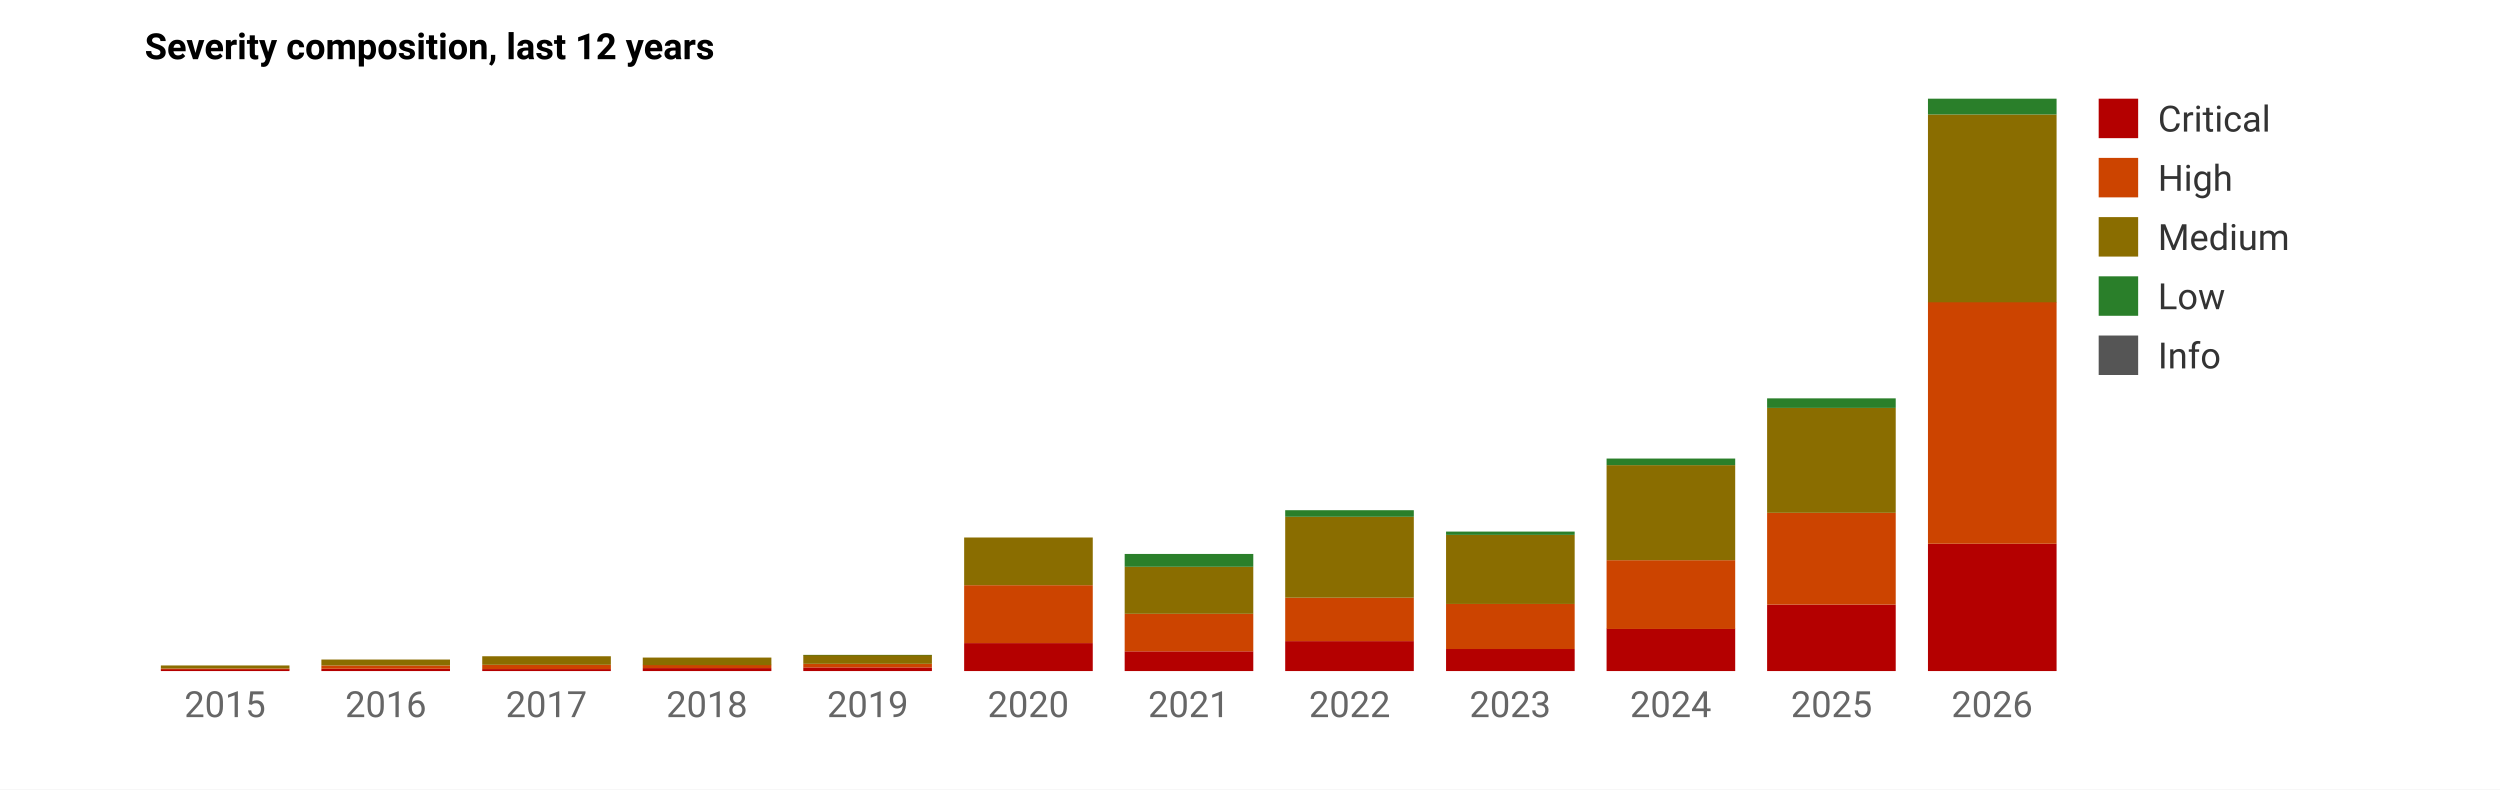
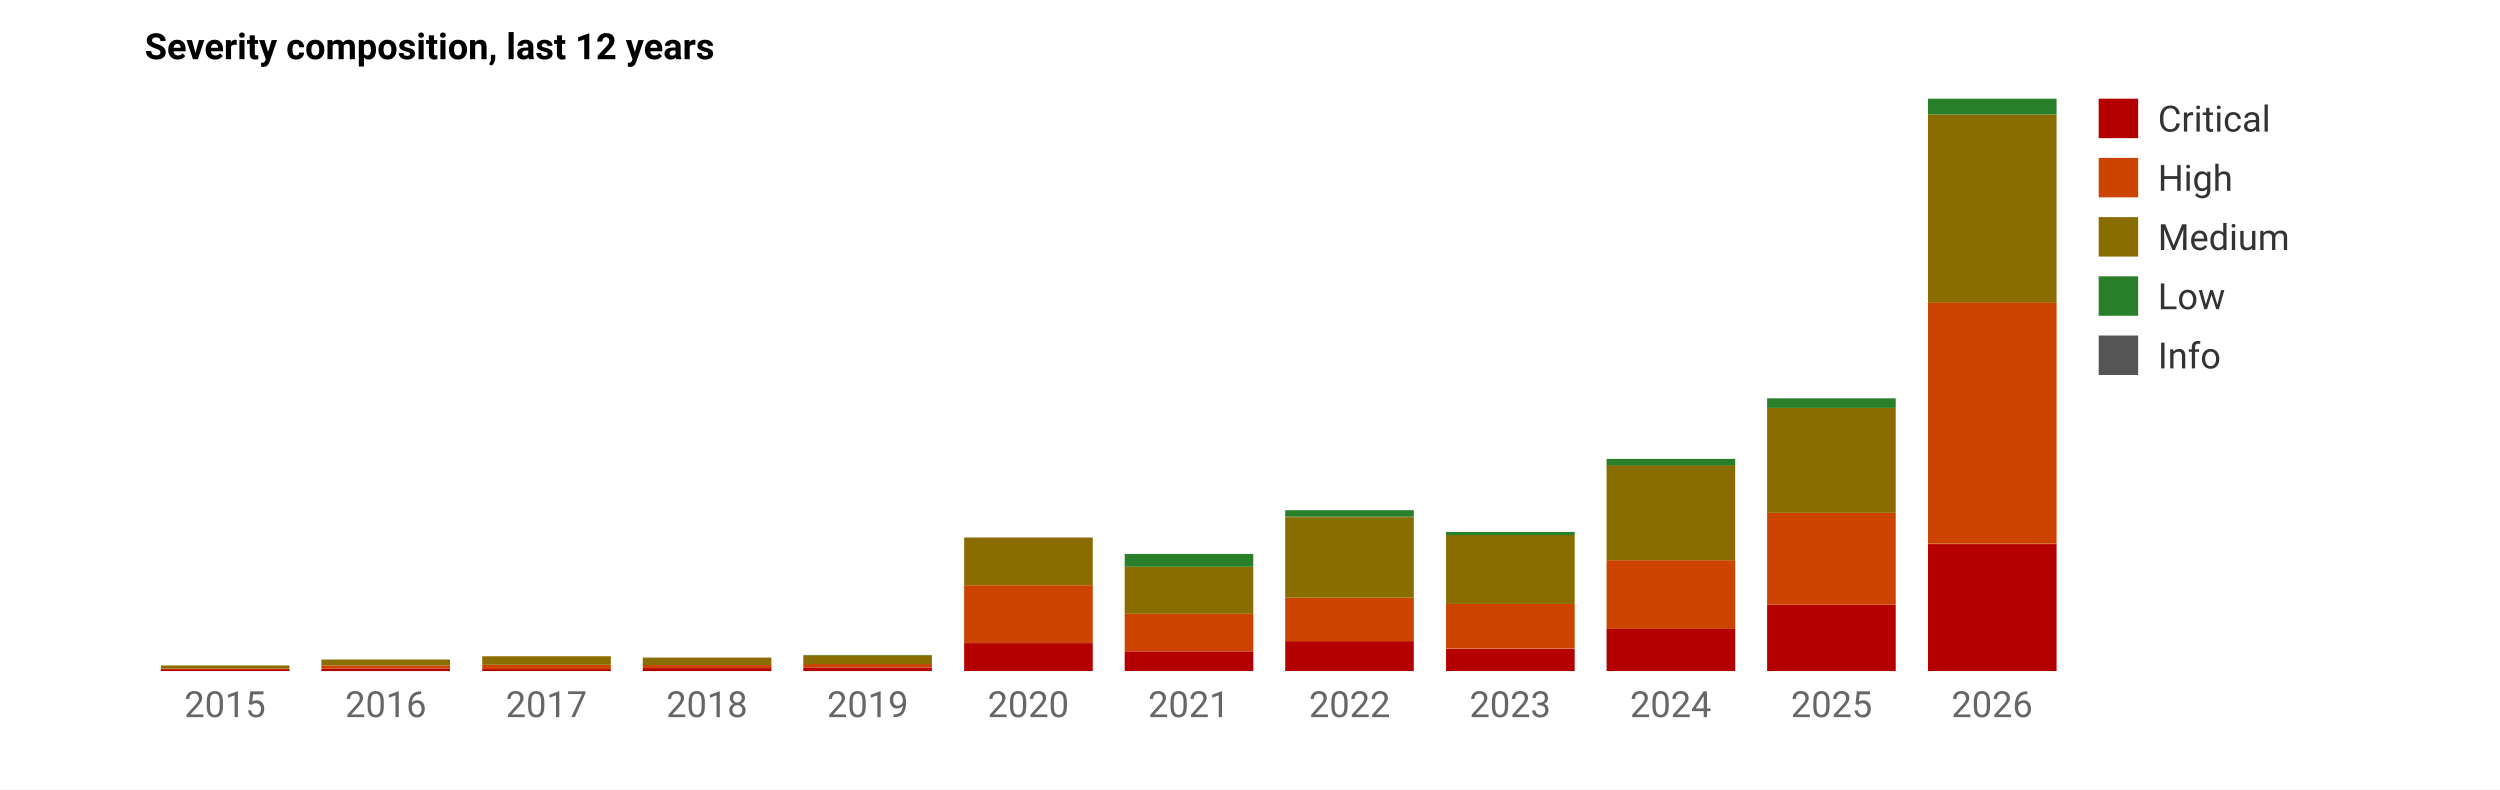
<svg xmlns="http://www.w3.org/2000/svg" viewBox="0 0 760 240" role="img" aria-label="Severity composition per year" font-family="system-ui,-apple-system,Segoe UI,Roboto,sans-serif" font-size="11">
  <rect x="0" y="0" width="100%" height="100%" fill="white" />
  <text x="44" y="18" font-weight="600">Severity composition, last 12 years</text>
  <rect x="48.9" y="203.4" width="39.1" height="0.6" fill="#b40000" />
  <rect x="48.9" y="203.2" width="39.1" height="0.3" fill="#cc4400" />
  <rect x="48.9" y="202.3" width="39.1" height="0.9" fill="#8a6d00" />
  <text x="68.4" y="218" text-anchor="middle" fill="#666">2015</text>
  <rect x="97.7" y="203.3" width="39.1" height="0.7" fill="#b40000" />
  <rect x="97.7" y="202.3" width="39.1" height="1.0" fill="#cc4400" />
  <rect x="97.7" y="200.5" width="39.1" height="1.8" fill="#8a6d00" />
  <text x="117.3" y="218" text-anchor="middle" fill="#666">2016</text>
  <rect x="146.6" y="203.4" width="39.1" height="0.6" fill="#b40000" />
  <rect x="146.6" y="202.1" width="39.1" height="1.3" fill="#cc4400" />
  <rect x="146.6" y="199.5" width="39.1" height="2.6" fill="#8a6d00" />
-   <rect x="146.6" y="199.4" width="39.1" height="0.0" fill="#2a7f2a" />
+   <rect x="146.6" y="199.5" width="39.1" height="0.0" fill="#2a7f2a" />
  <text x="166.1" y="218" text-anchor="middle" fill="#666">2017</text>
  <rect x="195.4" y="203.1" width="39.1" height="0.9" fill="#b40000" />
  <rect x="195.4" y="202.1" width="39.1" height="1.0" fill="#cc4400" />
  <rect x="195.4" y="199.9" width="39.1" height="2.3" fill="#8a6d00" />
  <text x="214.9" y="218" text-anchor="middle" fill="#666">2018</text>
  <rect x="244.2" y="202.9" width="39.1" height="1.1" fill="#b40000" />
  <rect x="244.2" y="201.8" width="39.1" height="1.1" fill="#cc4400" />
-   <rect x="244.2" y="199.1" width="39.1" height="2.7" fill="#8a6d00" />
+   <rect x="244.2" y="199.2" width="39.1" height="2.7" fill="#8a6d00" />
  <rect x="244.2" y="199.1" width="39.1" height="0.1" fill="#2a7f2a" />
  <text x="263.8" y="218" text-anchor="middle" fill="#666">2019</text>
  <rect x="293.1" y="195.5" width="39.1" height="8.5" fill="#b40000" />
  <rect x="293.1" y="177.9" width="39.1" height="17.6" fill="#cc4400" />
  <rect x="293.1" y="163.4" width="39.1" height="14.5" fill="#8a6d00" />
-   <rect x="293.1" y="163.3" width="39.1" height="0.0" fill="#2a7f2a" />
+   <rect x="293.1" y="163.4" width="39.1" height="0.0" fill="#2a7f2a" />
  <text x="312.6" y="218" text-anchor="middle" fill="#666">2020</text>
  <rect x="341.9" y="198.0" width="39.1" height="6.0" fill="#b40000" />
  <rect x="341.9" y="186.6" width="39.1" height="11.4" fill="#cc4400" />
  <rect x="341.9" y="172.3" width="39.1" height="14.3" fill="#8a6d00" />
  <rect x="341.9" y="168.4" width="39.1" height="3.9" fill="#2a7f2a" />
  <text x="361.4" y="218" text-anchor="middle" fill="#666">2021</text>
  <rect x="390.7" y="194.9" width="39.1" height="9.1" fill="#b40000" />
  <rect x="390.7" y="181.7" width="39.1" height="13.2" fill="#cc4400" />
-   <rect x="390.7" y="157.1" width="39.1" height="24.6" fill="#8a6d00" />
+   <rect x="390.7" y="157.2" width="39.1" height="24.5" fill="#8a6d00" />
  <rect x="390.7" y="155.1" width="39.1" height="2.0" fill="#2a7f2a" />
  <text x="410.3" y="218" text-anchor="middle" fill="#666">2022</text>
  <rect x="439.6" y="197.3" width="39.1" height="6.7" fill="#b40000" />
-   <rect x="439.6" y="183.6" width="39.1" height="13.7" fill="#cc4400" />
+   <rect x="439.6" y="183.6" width="39.1" height="13.6" fill="#cc4400" />
  <rect x="439.6" y="162.6" width="39.1" height="21.0" fill="#8a6d00" />
-   <rect x="439.6" y="161.6" width="39.1" height="1.0" fill="#2a7f2a" />
+   <rect x="439.6" y="161.7" width="39.1" height="1.0" fill="#2a7f2a" />
  <text x="459.1" y="218" text-anchor="middle" fill="#666">2023</text>
-   <rect x="488.4" y="191.1" width="39.1" height="12.9" fill="#b40000" />
+   <rect x="488.4" y="191.2" width="39.1" height="12.8" fill="#b40000" />
  <rect x="488.4" y="170.3" width="39.1" height="20.9" fill="#cc4400" />
  <rect x="488.4" y="141.4" width="39.1" height="28.9" fill="#8a6d00" />
-   <rect x="488.4" y="139.4" width="39.1" height="2.0" fill="#2a7f2a" />
+   <rect x="488.4" y="139.5" width="39.1" height="2.0" fill="#2a7f2a" />
  <text x="507.9" y="218" text-anchor="middle" fill="#666">2024</text>
  <rect x="537.2" y="183.8" width="39.1" height="20.2" fill="#b40000" />
  <rect x="537.2" y="155.9" width="39.1" height="27.9" fill="#cc4400" />
  <rect x="537.2" y="124.0" width="39.1" height="31.9" fill="#8a6d00" />
  <rect x="537.2" y="121.1" width="39.1" height="2.9" fill="#2a7f2a" />
  <text x="556.8" y="218" text-anchor="middle" fill="#666">2025</text>
-   <rect x="586.1" y="165.3" width="39.1" height="38.7" fill="#b40000" />
-   <rect x="586.1" y="91.8" width="39.1" height="73.5" fill="#cc4400" />
-   <rect x="586.1" y="34.8" width="39.1" height="57.1" fill="#8a6d00" />
+   <rect x="586.1" y="165.4" width="39.1" height="38.6" fill="#b40000" />
+   <rect x="586.1" y="91.9" width="39.1" height="73.4" fill="#cc4400" />
+   <rect x="586.1" y="34.8" width="39.1" height="57.2" fill="#8a6d00" />
  <rect x="586.1" y="30.0" width="39.1" height="4.8" fill="#2a7f2a" />
  <text x="605.6" y="218" text-anchor="middle" fill="#666">2026</text>
  <rect x="638" y="30" width="12" height="12" fill="#b40000" />
  <text x="656" y="40" fill="#333">Critical</text>
  <rect x="638" y="48" width="12" height="12" fill="#cc4400" />
  <text x="656" y="58" fill="#333">High</text>
  <rect x="638" y="66" width="12" height="12" fill="#8a6d00" />
  <text x="656" y="76" fill="#333">Medium</text>
  <rect x="638" y="84" width="12" height="12" fill="#2a7f2a" />
  <text x="656" y="94" fill="#333">Low</text>
  <rect x="638" y="102" width="12" height="12" fill="#555555" />
  <text x="656" y="112" fill="#333">Info</text>
</svg>
